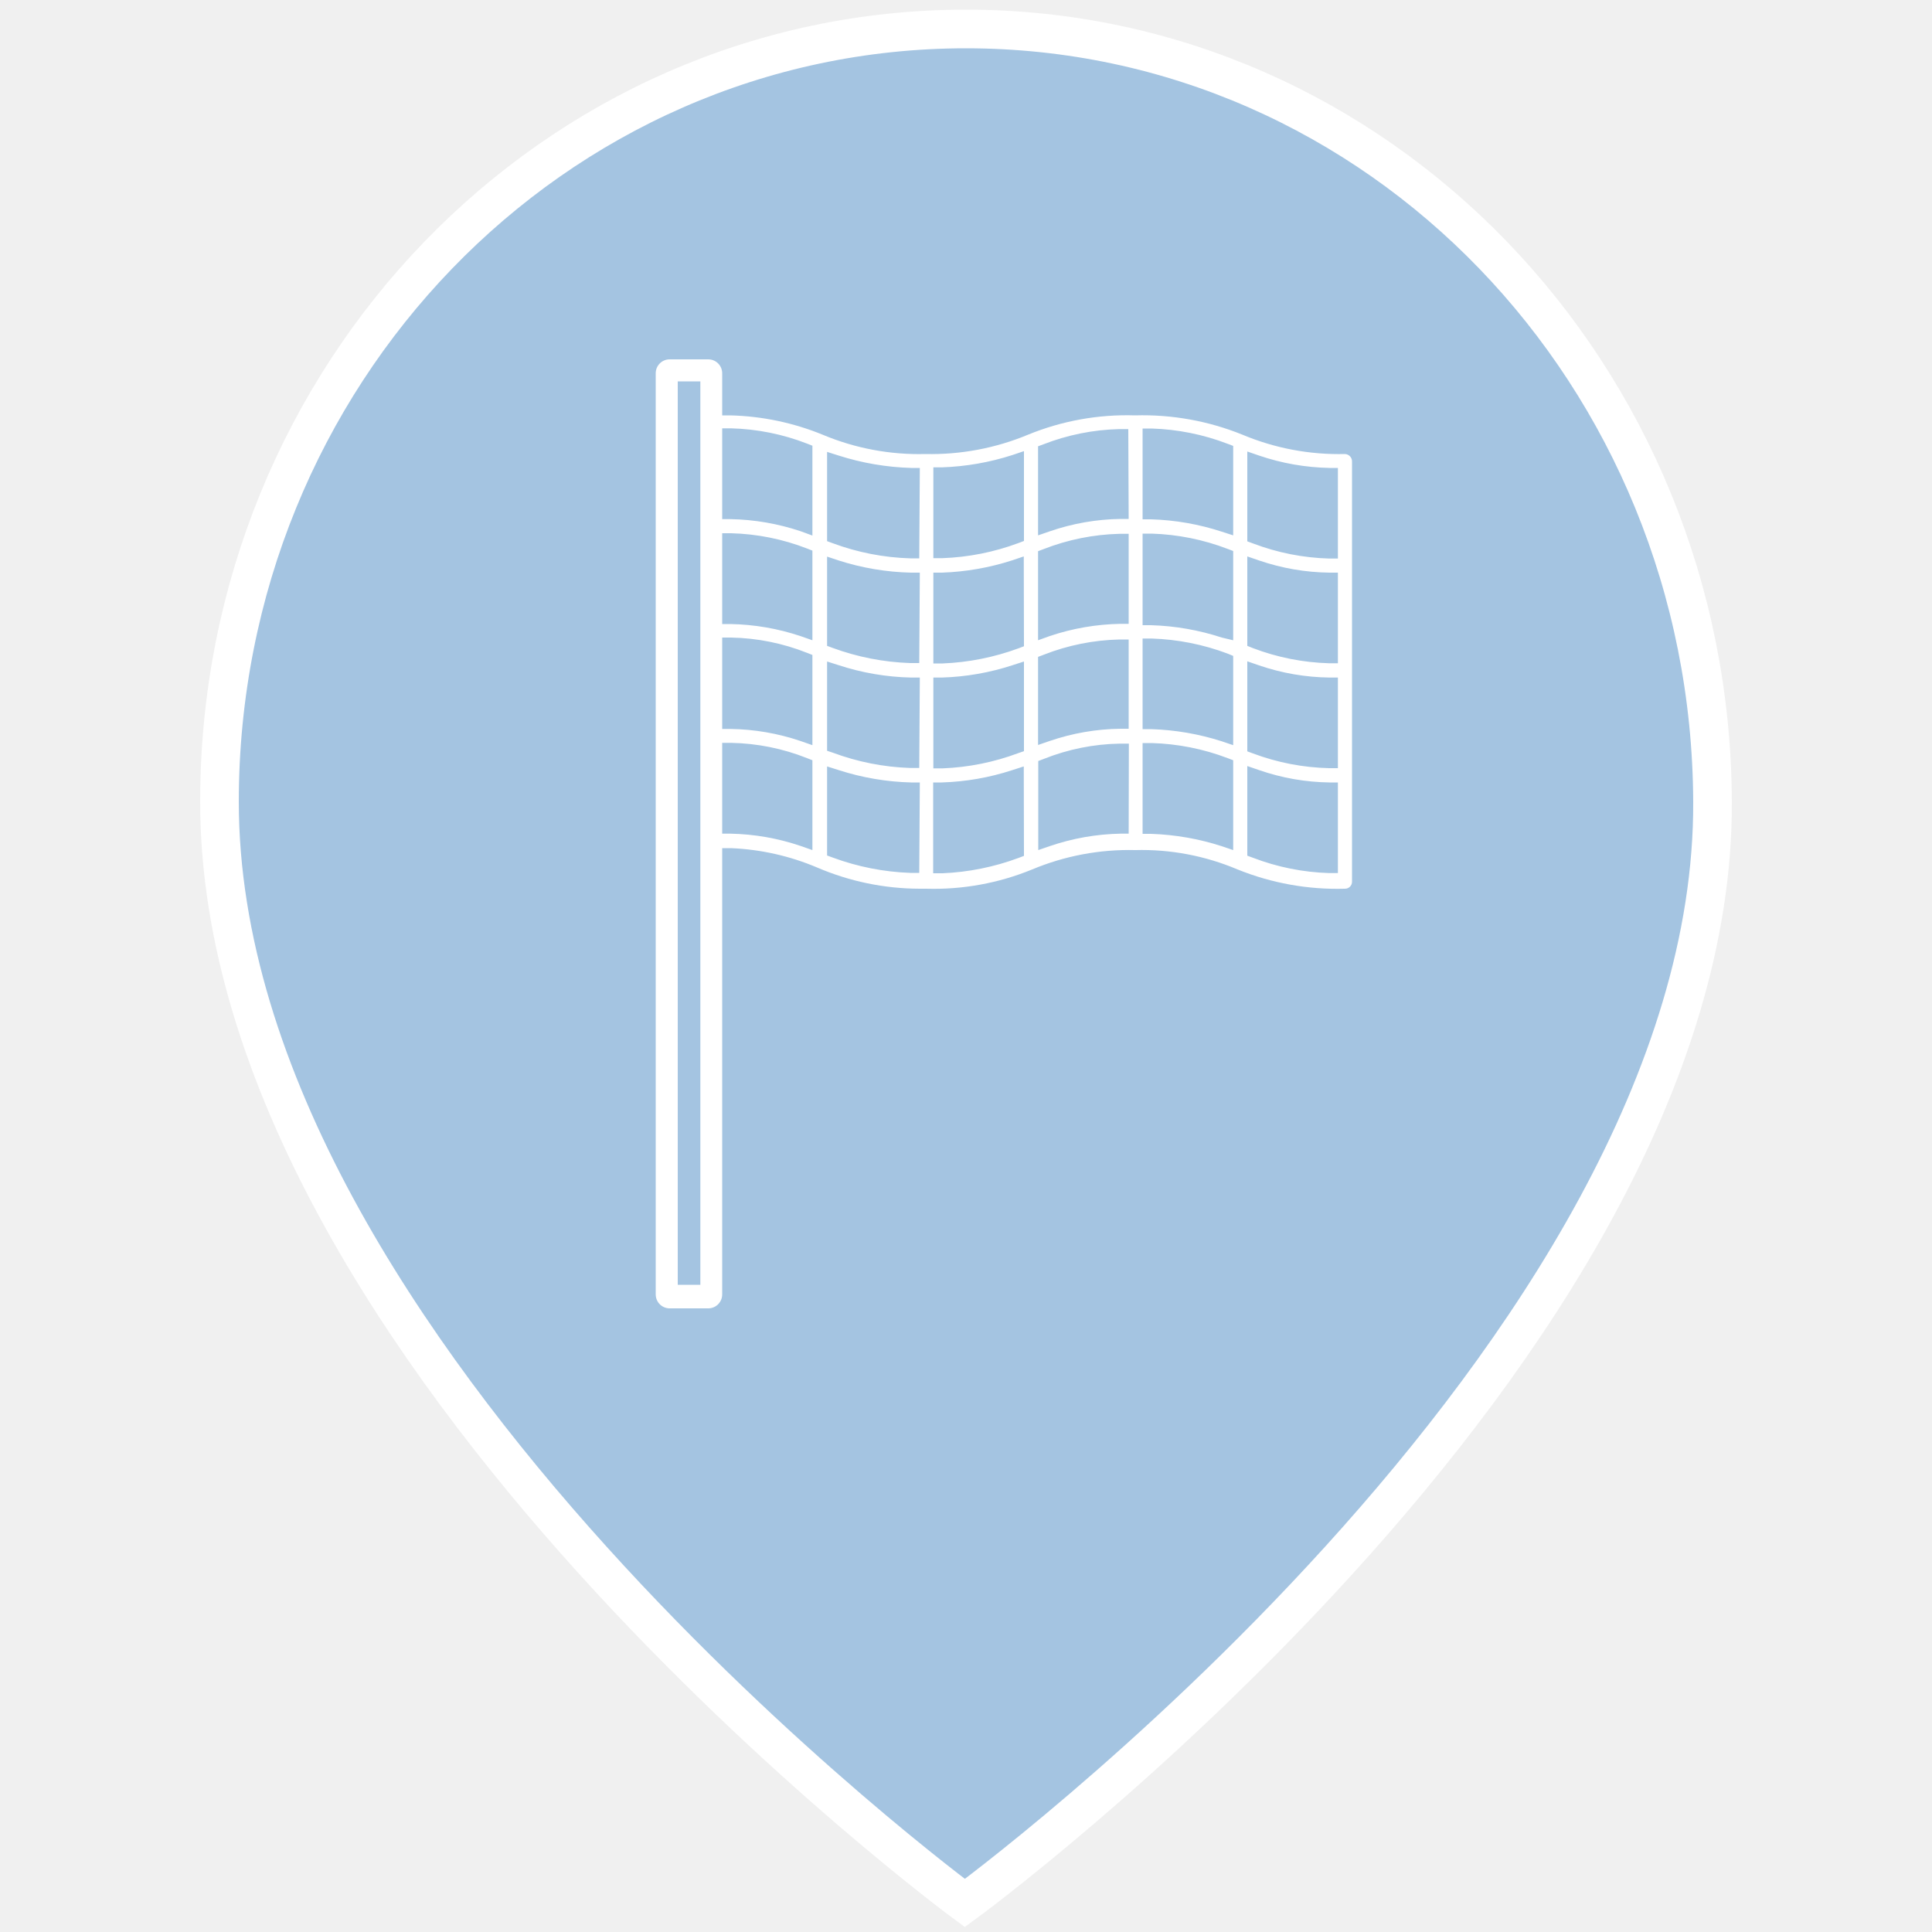
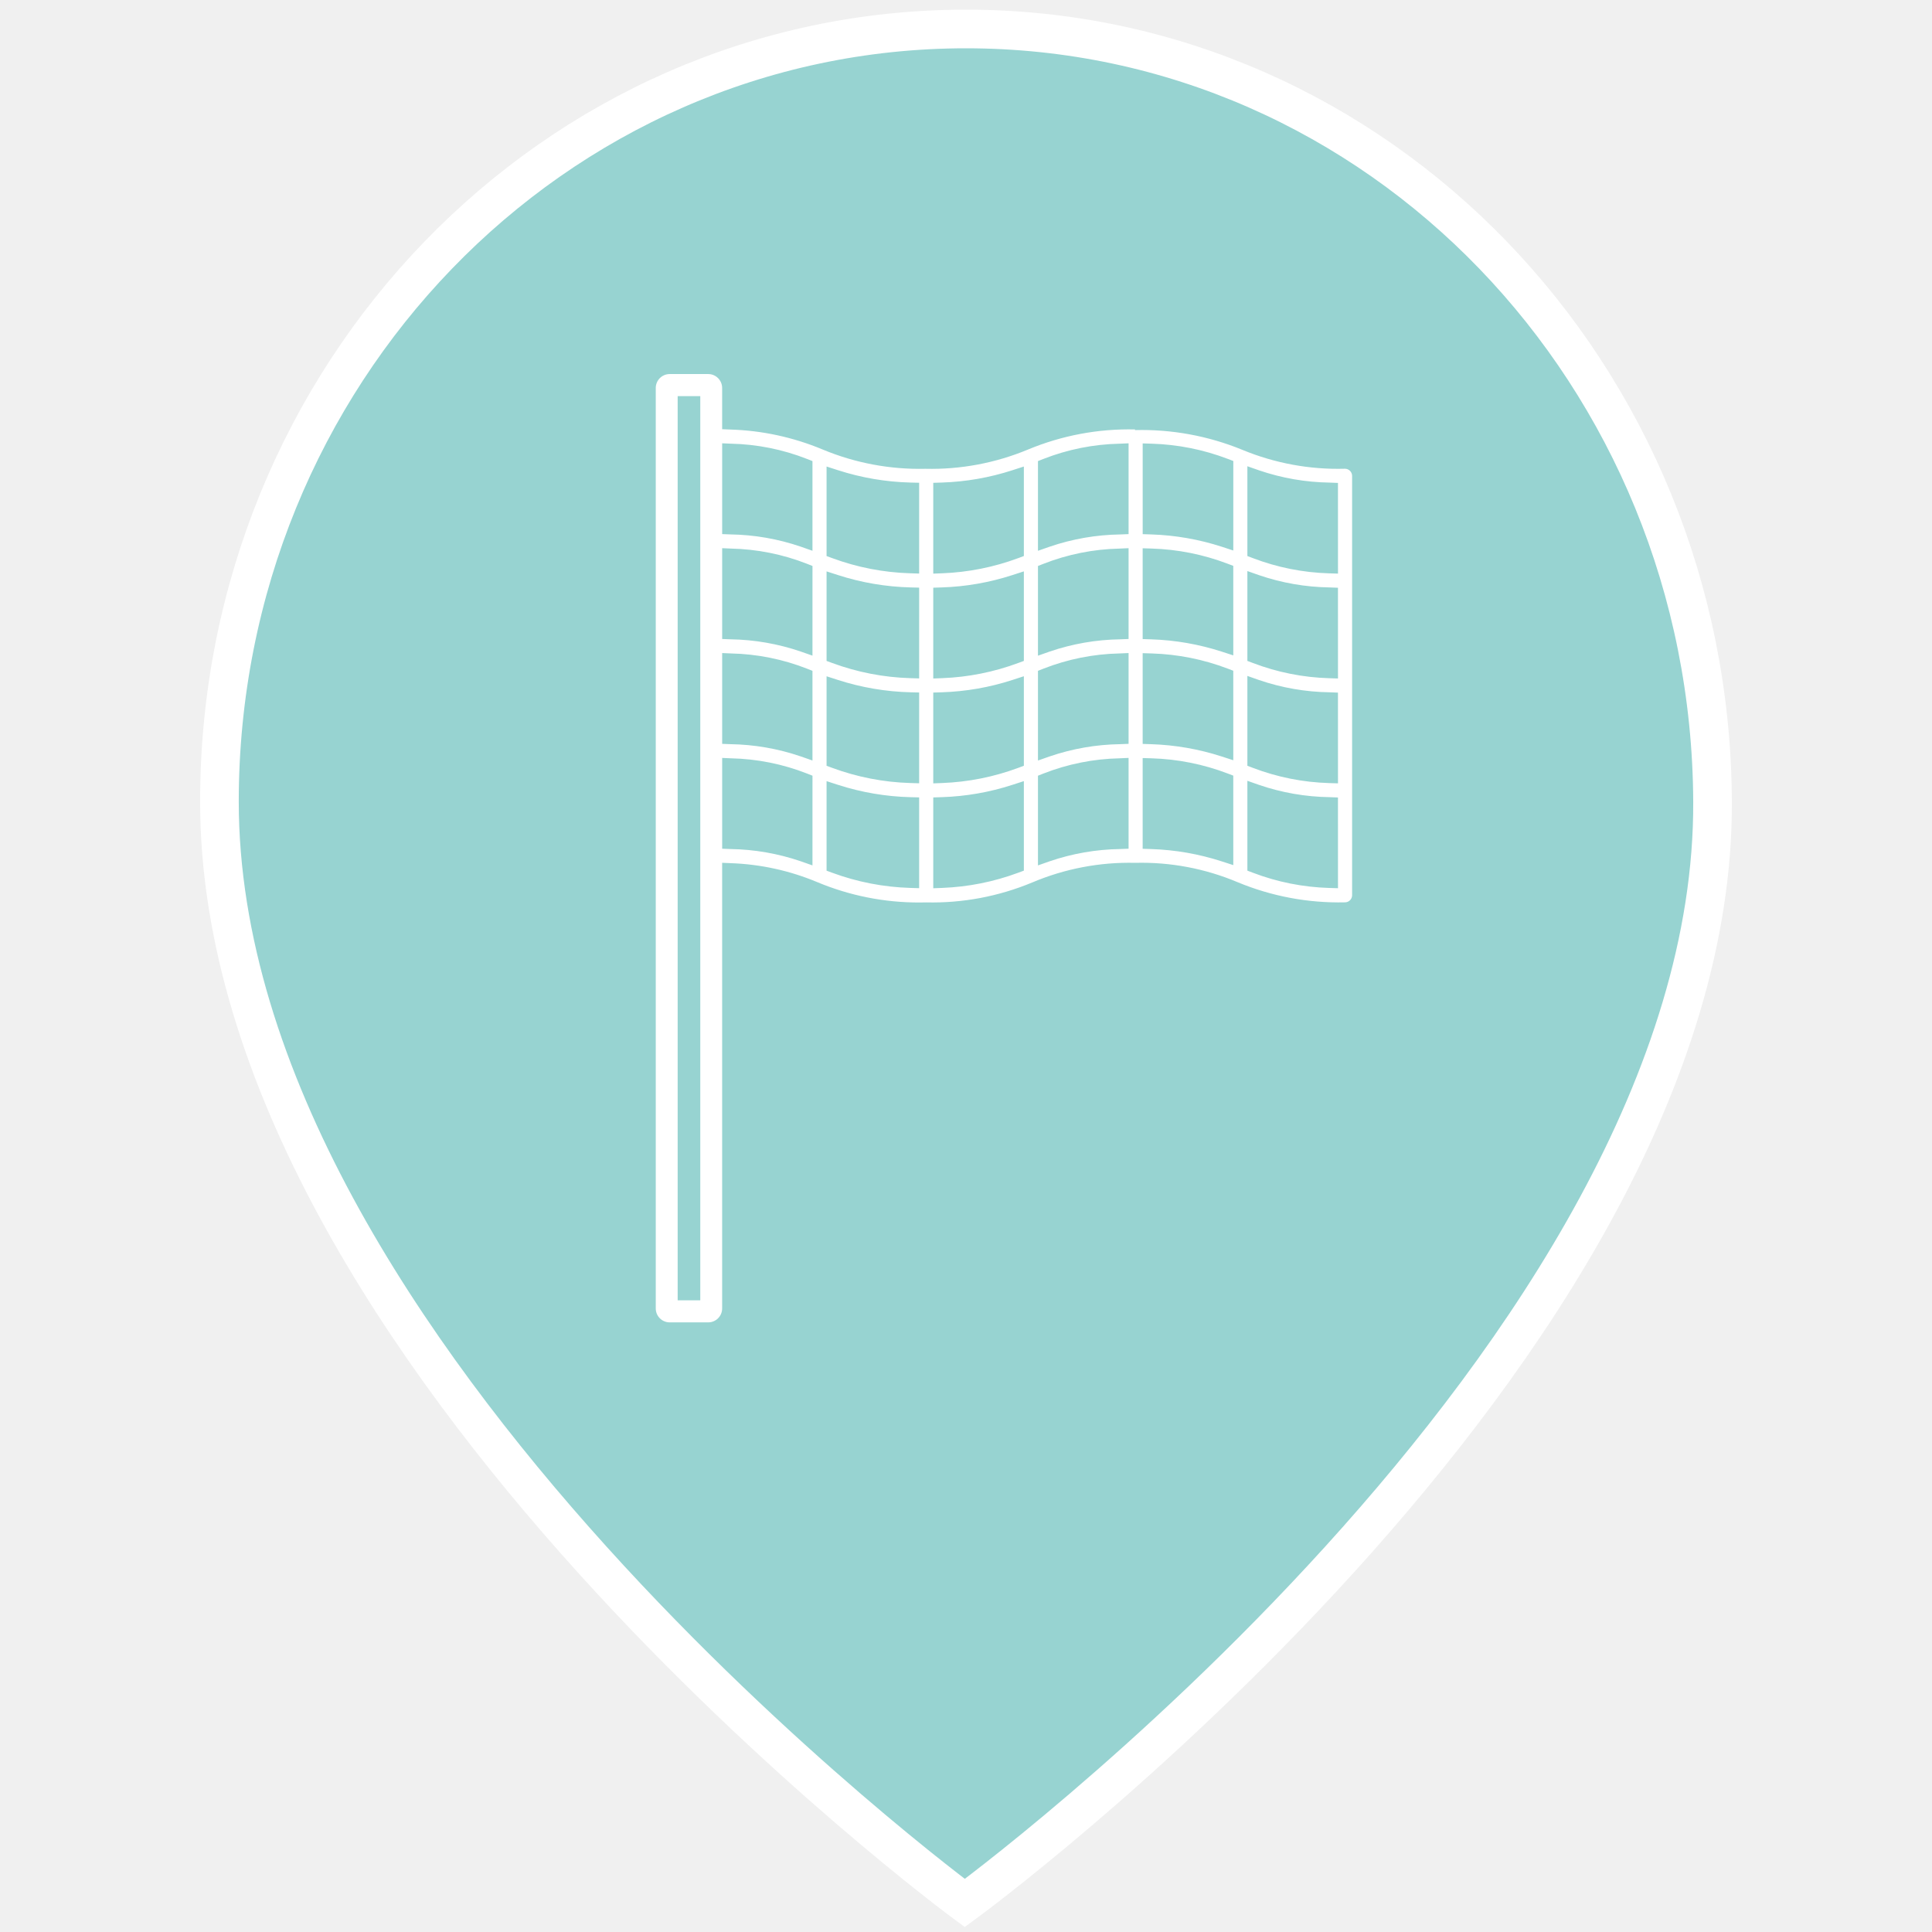
<svg xmlns="http://www.w3.org/2000/svg" id="Ebene_1" data-name="Ebene 1" viewBox="0 0 100 100">
-   <path d="M88.64,41.49C88.55,19.41,71.35,1.5,50,1.5s-38.64,17.91-38.64,40c0,28.59,38.58,57,38.58,57S88.77,70.08,88.64,41.49Z" style="fill:#a4c4e1;stroke:#fff;stroke-miterlimit:10;stroke-width:2px" />
-   <path d="M69.61,23.5h0a12.89,12.89,0,0,1-5.3-1,13.76,13.76,0,0,0-5.56-1v0a13.5,13.5,0,0,0-5.54,1,13.05,13.05,0,0,1-5.31,1,12.87,12.87,0,0,1-5.32-1,13.5,13.5,0,0,0-4.78-1h-.42V19.32a.72.72,0,0,0-.72-.72h-2a.72.72,0,0,0-.72.72V67a.72.72,0,0,0,.72.72h2a.72.72,0,0,0,.72-.72V43.9l.46,0a12.78,12.78,0,0,1,4.45,1A13.51,13.51,0,0,0,47.6,46h.34a13.41,13.41,0,0,0,5.49-1,13,13,0,0,1,5.33-1,12.71,12.71,0,0,1,5.29,1,13.76,13.76,0,0,0,5.56,1h0a.36.36,0,0,0,.37-.36V23.87A.38.38,0,0,0,69.61,23.5Zm-33.36,43H35.08V19.74h1.17ZM42.05,44l-.6-.21a12,12,0,0,0-3.65-.64h-.42v-4.7l.46,0a11.2,11.2,0,0,1,3.93.79l.28.11Zm0-5.43-.6-.21a11.8,11.8,0,0,0-3.65-.63l-.42,0V33l.46,0a11.2,11.2,0,0,1,3.93.79l.28.11Zm0-5.43-.6-.21a12.12,12.12,0,0,0-3.65-.63l-.42,0v-4.7l.46,0a11.69,11.69,0,0,1,3.93.79l.28.11Zm0-5.42-.6-.22a12.12,12.12,0,0,0-3.65-.63l-.42,0v-4.7l.46,0a11.69,11.69,0,0,1,3.93.79l.28.11Zm5.53,17.46h-.47a12.88,12.88,0,0,1-4-.79l-.3-.11V39.67l.6.19a13.29,13.29,0,0,0,3.75.64h.45Zm0-5.43h-.47a12.66,12.66,0,0,1-4-.79l-.3-.1V34.24l.6.19a12.94,12.94,0,0,0,3.75.64h.45Zm0-5.43h-.47a12.87,12.87,0,0,1-4-.78l-.3-.11V28.81l.6.2a13.22,13.22,0,0,0,3.75.63h.45Zm0-5.42-.47,0a12.59,12.59,0,0,1-4-.78l-.3-.11V23.39l.6.19a13.65,13.65,0,0,0,3.75.64h.45ZM53,44.3l-.29.11a12.84,12.84,0,0,1-3.92.79H48.3v-4.7h.44a13,13,0,0,0,3.66-.64l.59-.19Zm0-5.42-.29.1a12.55,12.55,0,0,1-3.92.79l-.48,0v-4.7l.44,0a13,13,0,0,0,3.66-.64l.59-.19Zm0-5.43-.29.11a12.83,12.83,0,0,1-3.92.78l-.48,0v-4.7l.44,0A13.32,13.32,0,0,0,52.4,29l.59-.2ZM53,28l-.29.11a12.54,12.54,0,0,1-3.92.78l-.48,0v-4.7h.44a13.33,13.33,0,0,0,3.66-.64l.59-.2Zm5.42,15.15H58a12,12,0,0,0-3.65.64l-.61.21V39.39l.29-.11a11.1,11.1,0,0,1,3.93-.79l.47,0Zm0-5.43-.43,0a11.74,11.74,0,0,0-3.65.63l-.61.21V34l.29-.11a11.38,11.38,0,0,1,3.93-.79l.47,0Zm0-5.43-.43,0a12.12,12.12,0,0,0-3.65.63l-.61.22V28.53l.29-.11a11.57,11.57,0,0,1,3.93-.79l.47,0Zm0-5.43-.43,0a11.73,11.73,0,0,0-3.65.64l-.61.21V23.1L54,23a11.57,11.57,0,0,1,3.93-.79l.47,0ZM63.83,44l-.59-.2a13.33,13.33,0,0,0-3.66-.64h-.44v-4.7l.47,0a12,12,0,0,1,3.93.78l.29.11Zm0-5.43-.59-.2a13.32,13.32,0,0,0-3.66-.63l-.44,0V33.05h.47a12.26,12.26,0,0,1,3.93.78l.29.12Zm0-5.43L63.24,33a13,13,0,0,0-3.66-.64l-.44,0V27.62h.47a12,12,0,0,1,3.93.79l.29.11Zm0-5.43-.59-.19a13,13,0,0,0-3.66-.64h-.44v-4.7h.47a12,12,0,0,1,3.93.79l.29.11Zm5.42,17.48h-.46a12,12,0,0,1-3.93-.79l-.3-.11V39.65l.61.21a11.6,11.6,0,0,0,3.65.64l.43,0Zm0-5.43h-.46A12,12,0,0,1,64.86,39l-.3-.11V34.23l.61.21a11.68,11.68,0,0,0,3.65.63l.43,0Zm0-5.43h-.46a12,12,0,0,1-3.93-.78l-.3-.12V28.8l.61.21a11.68,11.68,0,0,0,3.65.63l.43,0Zm0-5.42-.46,0a12,12,0,0,1-3.93-.78l-.3-.11V23.37l.61.21a12,12,0,0,0,3.65.64h.43Z" style="fill:#fff" />
+   <path d="M88.641,41.495C88.546,19.407,71.347,1.5,50.001,1.5S11.358,19.407,11.358,41.495c0,28.589,38.579,57.005,38.579,57.005S88.768,70.084,88.641,41.495Z" style="fill:#97d3d1;stroke:#fff;stroke-miterlimit:10;stroke-width:2px" />
+   <path d="M69.612,24.262H69.611a12.936,12.936,0,0,1-5.303-.977,13.724,13.724,0,0,0-5.561-1.024v-.033a13.601,13.601,0,0,0-5.54,1.041,13.026,13.026,0,0,1-5.308.996,13.053,13.053,0,0,1-5.322-1A13.412,13.412,0,0,0,37.798,22.233l-.42-.017V20.084a.721.721,0,0,0-.718-.723h-2a.721.721,0,0,0-.718.723V67.723a.721.721,0,0,0,.718.723h2a.721.721,0,0,0,.718-.723V44.658l.457.02a12.726,12.726,0,0,1,4.457.977,13.618,13.618,0,0,0,5.311,1.058l.336-.005a13.461,13.461,0,0,0,5.49-1.032A12.881,12.881,0,0,1,58.759,44.66a12.806,12.806,0,0,1,5.287.997,13.665,13.665,0,0,0,5.569,1.048h0a.37.37,0,0,0,.37-.368V24.627A.372.372,0,0,0,69.612,24.262ZM36.246,67.305h-1.17V20.503h1.17Zm5.807-22.512-.603-.212a11.794,11.794,0,0,0-3.651-.635l-.42-.016V39.23l.458.02a11.449,11.449,0,0,1,3.931.787l.286.113Zm0-5.429-.603-.211a11.806,11.806,0,0,0-3.651-.635l-.42-.016V33.802l.457.02a11.434,11.434,0,0,1,3.931.787l.286.113Zm0-5.428-.603-.211a11.809,11.809,0,0,0-3.651-.635l-.42-.016v-4.7l.458.02a11.449,11.449,0,0,1,3.931.787l.286.113Zm0-5.428-.603-.212a11.804,11.804,0,0,0-3.651-.635l-.42-.016v-4.7l.457.02a11.435,11.435,0,0,1,3.931.788l.286.113Zm5.522,17.464-.467-.014a12.76,12.76,0,0,1-4.029-.783l-.296-.109V40.432l.592.191a13.309,13.309,0,0,0,3.758.639l.442.011Zm0-5.429-.467-.014a12.753,12.753,0,0,1-4.029-.783l-.296-.109V35.004l.592.191a13.308,13.308,0,0,0,3.758.638l.442.011Zm0-5.428-.467-.014a12.76,12.76,0,0,1-4.029-.783l-.296-.109V29.575l.592.191a13.317,13.317,0,0,0,3.759.639l.442.011Zm0-5.428-.467-.014a12.741,12.741,0,0,1-4.029-.783l-.296-.109V24.147l.592.191a13.305,13.305,0,0,0,3.758.639l.442.011Zm5.42,15.377-.296.11a12.674,12.674,0,0,1-3.923.784l-.471.018V41.275l.439-.014a13.179,13.179,0,0,0,3.658-.638l.593-.192Zm0-5.428-.296.11a12.66,12.66,0,0,1-3.924.783l-.47.018v-4.7l.439-.014a13.184,13.184,0,0,0,3.658-.638l.593-.193Zm0-5.428-.296.11a12.681,12.681,0,0,1-3.923.783l-.471.018v-4.7l.439-.014a13.19,13.19,0,0,0,3.658-.639l.593-.192Zm0-5.428-.296.11a12.666,12.666,0,0,1-3.923.783l-.471.018v-4.7l.439-.014a13.215,13.215,0,0,0,3.658-.638l.593-.192Zm5.42,15.149-.436.017a11.804,11.804,0,0,0-3.651.635l-.603.212V40.15l.286-.113a11.449,11.449,0,0,1,3.931-.787l.473-.021Zm0-5.428-.436.017a11.8,11.8,0,0,0-3.651.635l-.603.212V34.722l.286-.113a11.427,11.427,0,0,1,3.931-.787l.473-.02Zm0-5.427-.436.017a11.801,11.801,0,0,0-3.651.635l-.603.212v-4.643l.286-.113a11.449,11.449,0,0,1,3.931-.787l.473-.021Zm0-5.428-.436.017a11.796,11.796,0,0,0-3.651.635l-.603.211V23.866l.286-.113a11.426,11.426,0,0,1,3.931-.787l.473-.02Zm5.42,17.132-.593-.192a13.221,13.221,0,0,0-3.659-.639l-.439-.014V39.236l.467.014a12.053,12.053,0,0,1,3.931.785l.292.111Zm0-5.428-.593-.192a13.201,13.201,0,0,0-3.659-.639l-.439-.014V33.808l.467.014a12.049,12.049,0,0,1,3.931.784l.292.111Zm0-5.428-.593-.192a13.223,13.223,0,0,0-3.659-.638l-.439-.014V28.379l.467.014a12.05,12.05,0,0,1,3.931.785l.292.111Zm0-5.428L63.242,28.3a13.191,13.191,0,0,0-3.658-.638l-.439-.014V22.951l.467.014a12.021,12.021,0,0,1,3.932.785l.292.111Zm5.419,17.48-.467-.014a12.036,12.036,0,0,1-3.931-.785l-.292-.111V40.414l.603.212a11.803,11.803,0,0,0,3.65.635l.436.017Zm0-5.428-.467-.014a12.046,12.046,0,0,1-3.931-.785l-.292-.111V34.986l.603.212a11.799,11.799,0,0,0,3.65.635l.436.017Zm0-5.428-.467-.014a12.046,12.046,0,0,1-3.931-.785l-.292-.111V29.558l.603.212a11.799,11.799,0,0,0,3.65.635l.436.017Zm0-5.428-.467-.014a12.035,12.035,0,0,1-3.931-.785l-.292-.111v-4.647l.603.211a11.812,11.812,0,0,0,3.651.635l.435.017Z" style="fill:#fff" />
</svg>
